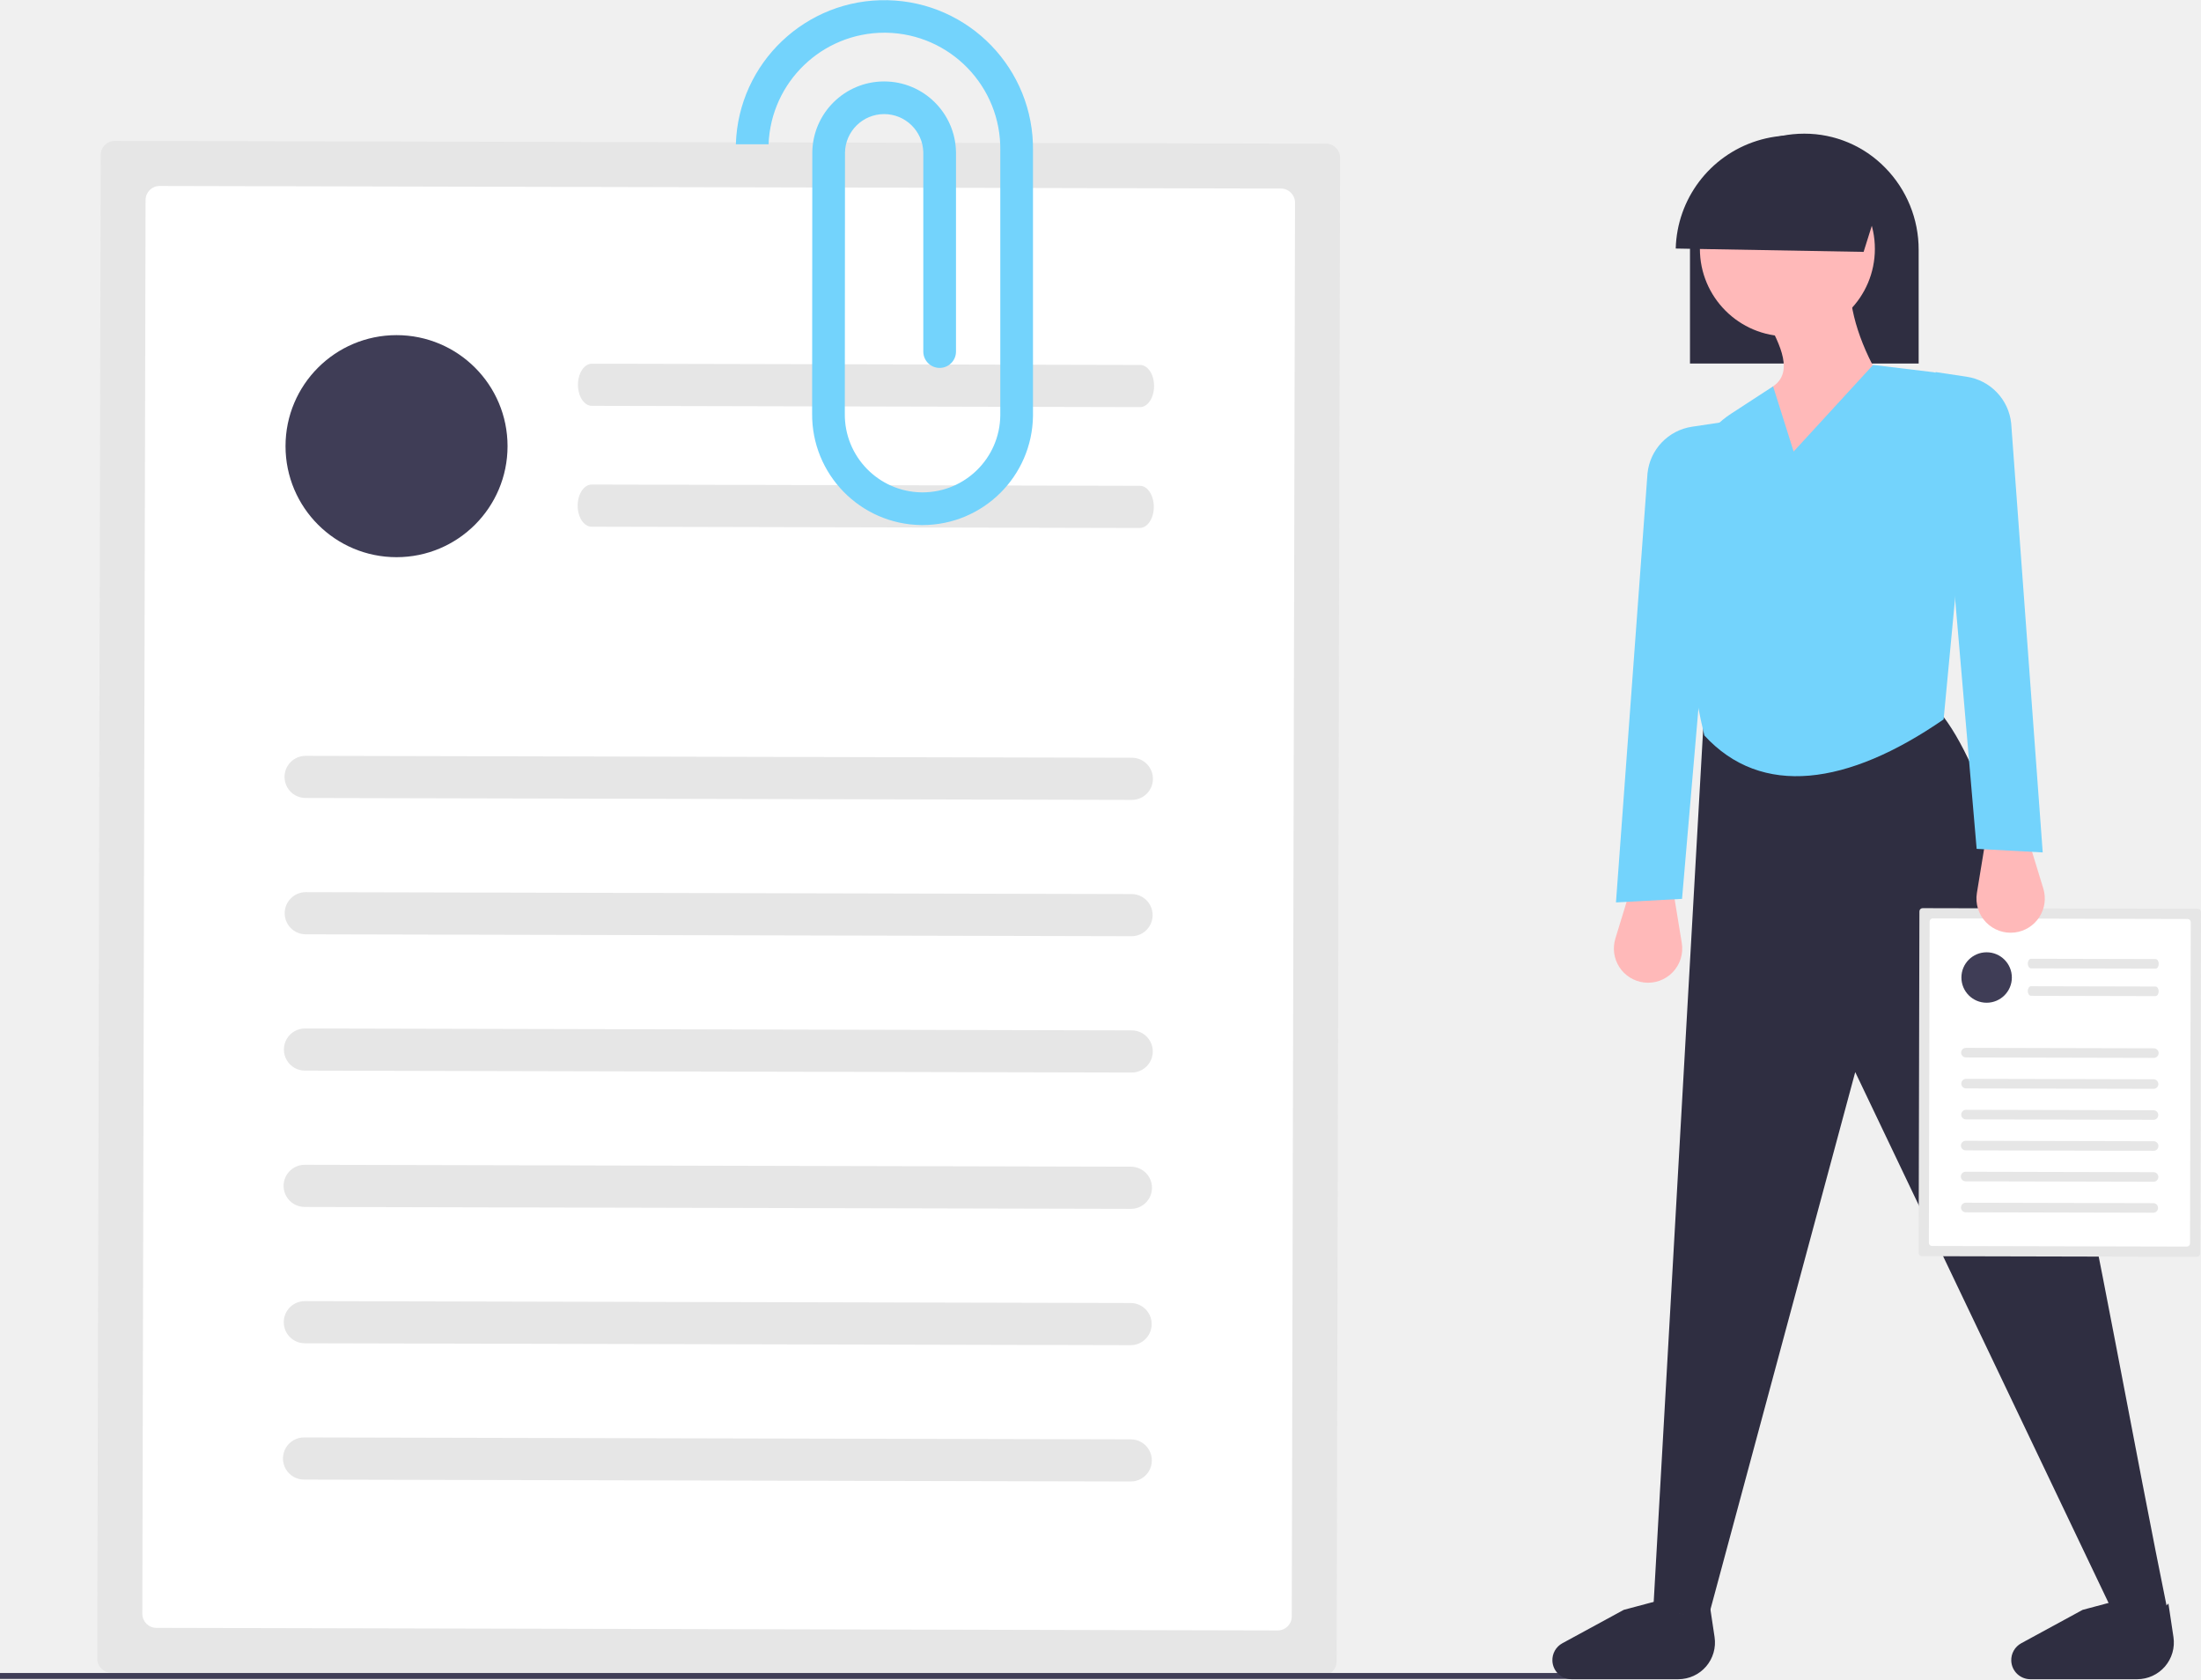
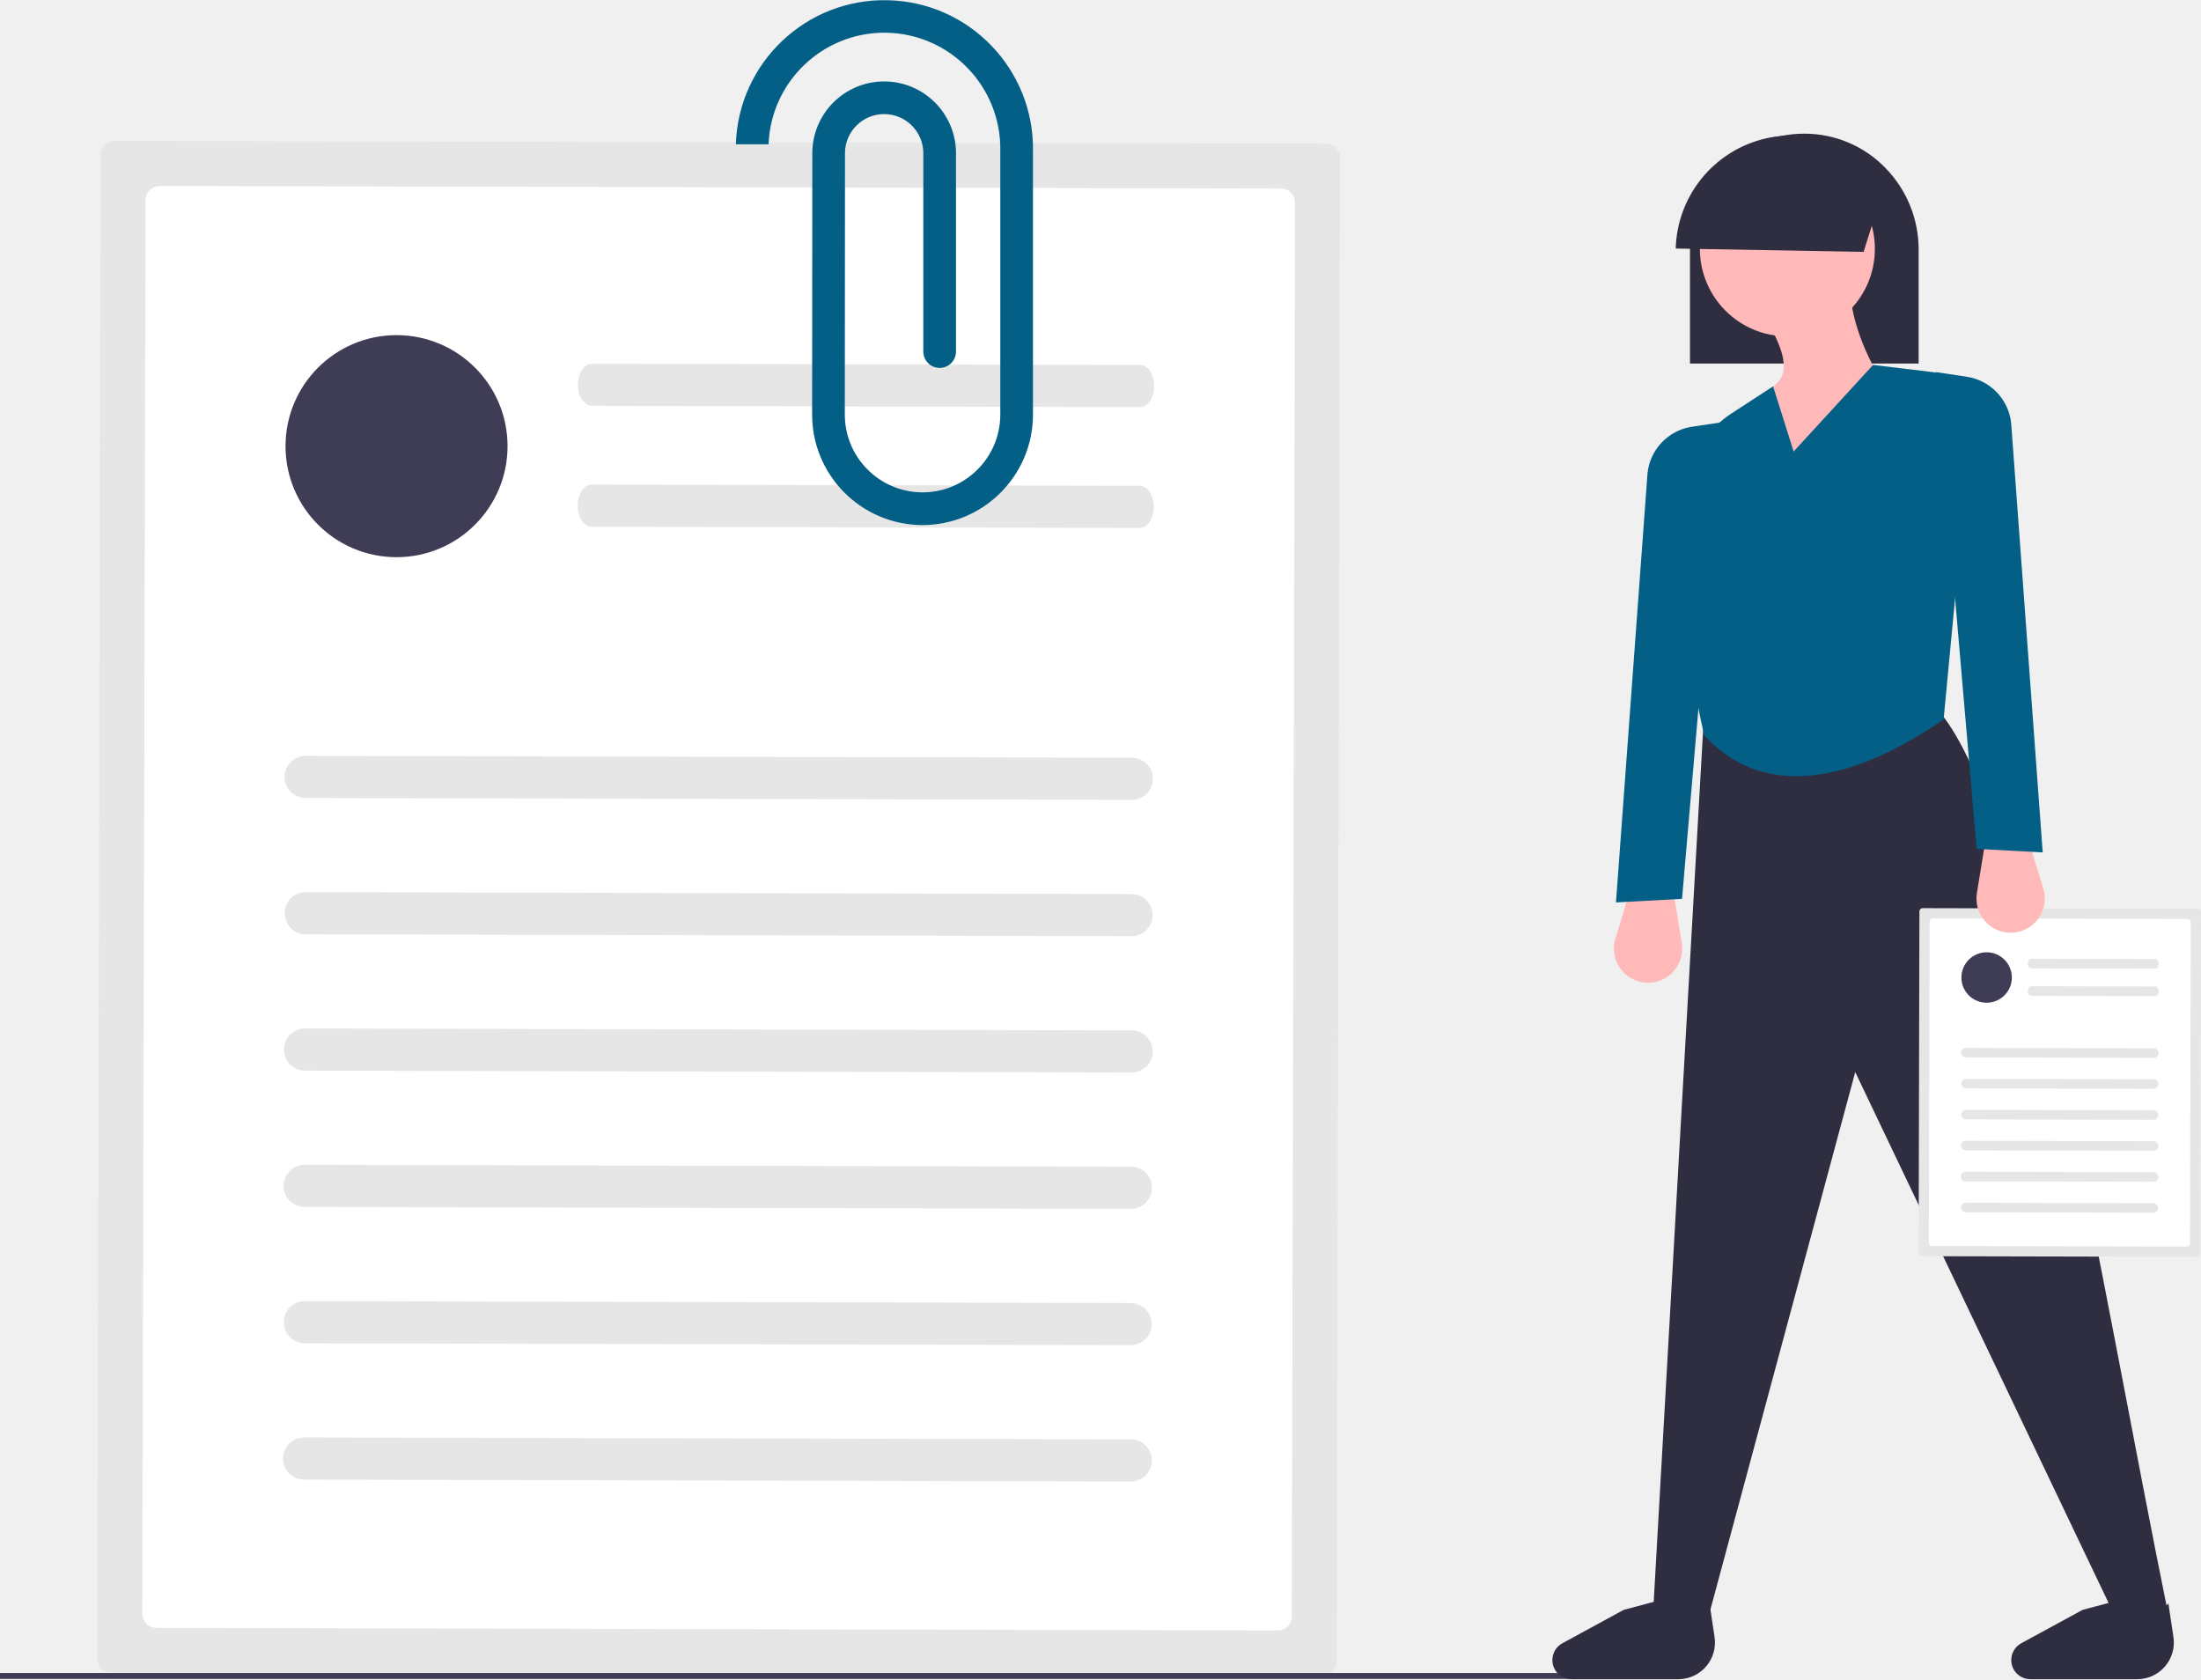
<svg xmlns="http://www.w3.org/2000/svg" id="becd4ed6-983c-4267-a9ef-ba1a19b5a08b" data-name="Layer 1" width="747.211" height="570.007" viewBox="0 0 747.211 570.007">
  <path d="M265.366,212.823a4.776,4.776,0,0,0-4.781,4.759l-1.175,510.439a4.776,4.776,0,0,0,4.759,4.781l411.213.946a4.776,4.776,0,0,0,4.781-4.759L681.338,218.551a4.776,4.776,0,0,0-4.759-4.781Z" transform="translate(-226.3946 -164.9967)" fill="#e6e6e6" />
  <path d="M280.596,228.124a4.776,4.776,0,0,0-4.781,4.759L274.71,712.791a4.776,4.776,0,0,0,4.759,4.781l380.682.876A4.776,4.776,0,0,0,664.933,713.689l1.104-479.908a4.776,4.776,0,0,0-4.759-4.781Z" transform="translate(-226.3946 -164.9967)" fill="#fff" />
  <path d="M610.71,436.519l-280.503-.645a7.156,7.156,0,1,1,.033-14.311l280.503.645a7.156,7.156,0,0,1-.033,14.311Z" transform="translate(-226.3946 -164.9967)" fill="#e6e6e6" />
  <path d="M613.426,303.19l-186.094-.428c-2.622-.006-4.74-3.215-4.731-7.167s2.142-7.151,4.764-7.145l186.094.428c2.622.006,4.74,3.215,4.731,7.167S616.048,303.196,613.426,303.19Z" transform="translate(-226.3946 -164.9967)" fill="#e6e6e6" />
  <path d="M613.331,344.216l-186.094-.428c-2.622-.006-4.74-3.215-4.731-7.167s2.142-7.151,4.764-7.145l186.094.428c2.622.006,4.74,3.215,4.731,7.167S615.953,344.222,613.331,344.216Z" transform="translate(-226.3946 -164.9967)" fill="#e6e6e6" />
  <path d="M610.604,482.792l-280.503-.645a7.156,7.156,0,0,1,.033-14.311l280.503.645a7.156,7.156,0,0,1-.033,14.311Z" transform="translate(-226.3946 -164.9967)" fill="#e6e6e6" />
  <path d="M610.497,529.065l-280.503-.645a7.156,7.156,0,1,1,.033-14.311l280.503.645a7.156,7.156,0,1,1-.033,14.311Z" transform="translate(-226.3946 -164.9967)" fill="#e6e6e6" />
  <path d="M610.391,575.339l-280.503-.645a7.156,7.156,0,1,1,.033-14.311l280.503.645a7.156,7.156,0,0,1-.033,14.311Z" transform="translate(-226.3946 -164.9967)" fill="#e6e6e6" />
  <path d="M610.284,621.612l-280.503-.645a7.156,7.156,0,0,1,.033-14.311l280.503.645a7.156,7.156,0,0,1-.033,14.311Z" transform="translate(-226.3946 -164.9967)" fill="#e6e6e6" />
  <path d="M610.178,667.886l-280.503-.645a7.156,7.156,0,1,1,.033-14.311l280.503.645a7.156,7.156,0,1,1-.033,14.311Z" transform="translate(-226.3946 -164.9967)" fill="#e6e6e6" />
  <circle cx="134.619" cy="151.447" r="37.687" fill="#3f3d56" />
  <path d="M418.807,436.077" transform="translate(-226.3946 -164.9967)" fill="#e6e6e6" />
-   <path d="M577.079,305.349,577.078,216.183a50.448,50.448,0,0,0-100.868-2.218h11.103a39.395,39.395,0,0,1,39.307-37.868c.192,0,.386.002.578.004a39.419,39.419,0,0,1,38.783,40.002V305.396c.002.228.002.455,0,.661a26.425,26.425,0,0,1-26.387,26.074q-.163,0-.325-.002a26.438,26.438,0,0,1-26.072-26.777l.061-88.566a13.296,13.296,0,0,1,26.586-.087V284.333a5.549,5.549,0,1,0,11.098,0l-.001-67.721a24.393,24.393,0,0,0-48.78.084L502.1,305.282a37.534,37.534,0,0,0,37.034,37.944c.155.002.307.003.462.003a37.544,37.544,0,0,0,37.483-37.058C577.081,305.882,577.081,305.592,577.079,305.349Z" transform="translate(-226.3946 -164.9967)" fill="#73d3fc" />
+   <path d="M577.079,305.349,577.078,216.183a50.448,50.448,0,0,0-100.868-2.218h11.103a39.395,39.395,0,0,1,39.307-37.868c.192,0,.386.002.578.004a39.419,39.419,0,0,1,38.783,40.002V305.396c.002.228.002.455,0,.661a26.425,26.425,0,0,1-26.387,26.074q-.163,0-.325-.002a26.438,26.438,0,0,1-26.072-26.777l.061-88.566a13.296,13.296,0,0,1,26.586-.087V284.333a5.549,5.549,0,1,0,11.098,0l-.001-67.721a24.393,24.393,0,0,0-48.78.084L502.1,305.282a37.534,37.534,0,0,0,37.034,37.944c.155.002.307.003.462.003a37.544,37.544,0,0,0,37.483-37.058C577.081,305.882,577.081,305.592,577.079,305.349Z" transform="translate(-226.3946 -164.9967)" fill="#045f86" />
  <rect y="567.897" width="557.106" height="2" fill="#3f3d56" />
  <path d="M800.122,288.4h77.631V249.794a39.602,39.602,0,0,0-11.37-27.876,38.262,38.262,0,0,0-27.448-11.549c-21.215,0-38.258,16.865-38.801,38.394-.006.354-.012.689-.012,1.031Z" transform="translate(-226.3946 -164.9967)" fill="#2f2e41" />
  <path d="M784.451,498.493h0A11.605,11.605,0,0,0,797.343,485.104l-2.95-18.025H779.846l-5.052,16.502A11.605,11.605,0,0,0,784.451,498.493Z" transform="translate(-226.3946 -164.9967)" fill="#ffb9b9" />
  <path d="M962.604,713.485l-17.276,2.122-89.106-186.698L805.911,715.606l-18.185-5.455,16.973-299.445,80.014-4.243C915.069,442.402,938.913,597.221,962.604,713.485Z" transform="translate(-226.3946 -164.9967)" fill="#2f2e41" />
  <path d="M796.152,735.003H759.905a6.5,6.5,0,0,1-6.495-6.23h0a6.5,6.5,0,0,1,3.389-5.981l20.848-11.338,12.845-3.425c5.655,6.48,11.063,6.514,16.27,1.284l1.708,11.386A12.456,12.456,0,0,1,796.152,735.003Z" transform="translate(-226.3946 -164.9967)" fill="#2f2e41" />
  <path d="M951.936,735.003H915.689a6.5,6.5,0,0,1-6.495-6.23h0a6.5,6.5,0,0,1,3.389-5.981l20.848-11.338,12.845-3.425c5.655,6.48,11.063,6.514,16.27,1.284l1.708,11.386A12.456,12.456,0,0,1,951.936,735.003Z" transform="translate(-226.3946 -164.9967)" fill="#2f2e41" />
-   <path d="M774.996,471.322l22.428-1.212,13.942-161.846L800.814,309.847a17.857,17.857,0,0,0-15.114,15.828Z" transform="translate(-226.3946 -164.9967)" fill="#73d3fc" />
+   <path d="M774.996,471.322l22.428-1.212,13.942-161.846L800.814,309.847a17.857,17.857,0,0,0-15.114,15.828Z" transform="translate(-226.3946 -164.9967)" fill="#045f86" />
  <circle cx="606.793" cy="84.47" r="29.702" fill="#ffb9b9" />
  <path d="M868.952,300.384c-22.476,65.622-42.238,70.206-60.616,43.644,1.619-19.794,8.189-35.83,20.003-47.887,6.861-4.703,2.811-13.639-2.425-23.034l28.49-9.699C855.215,275.38,860.458,287.739,868.952,300.384Z" transform="translate(-226.3946 -164.9967)" fill="#ffb9b9" />
-   <path d="M886.227,409.19c-32.543,22.467-61.816,26.62-81.226,5.455-6.787-28.098-8.188-57.555-4.894-86.667A31.098,31.098,0,0,1,814.06,305.439l14.279-9.298,6.971,22.125,26.974-29.399,20.379,2.46a15.044,15.044,0,0,1,13.151,16.58Z" transform="translate(-226.3946 -164.9967)" fill="#73d3fc" />
+   <path d="M886.227,409.19c-32.543,22.467-61.816,26.62-81.226,5.455-6.787-28.098-8.188-57.555-4.894-86.667A31.098,31.098,0,0,1,814.06,305.439l14.279-9.298,6.971,22.125,26.974-29.399,20.379,2.46a15.044,15.044,0,0,1,13.151,16.58Z" transform="translate(-226.3946 -164.9967)" fill="#045f86" />
  <path d="M866.442,227.026l-7.377,23.471-63.781-1.134a39.427,39.427,0,0,1,71.158-22.337Z" transform="translate(-226.3946 -164.9967)" fill="#2f2e41" />
  <path d="M879.098,473.268a1.085,1.085,0,0,0-1.086,1.081L877.745,590.319a1.085,1.085,0,0,0,1.081,1.086l93.426.215a1.085,1.085,0,0,0,1.086-1.081l.267-115.97a1.085,1.085,0,0,0-1.081-1.086Z" transform="translate(-226.3946 -164.9967)" fill="#e6e6e6" />
  <path d="M882.558,476.744a1.085,1.085,0,0,0-1.086,1.081l-.251,109.033a1.085,1.085,0,0,0,1.081,1.086l86.489.199a1.085,1.085,0,0,0,1.086-1.081l.251-109.033a1.085,1.085,0,0,0-1.081-1.086Z" transform="translate(-226.3946 -164.9967)" fill="#fff" />
  <path d="M957.559,524.091,893.83,523.944a1.626,1.626,0,1,1,.007-3.251l63.729.147a1.626,1.626,0,1,1-.007,3.251Z" transform="translate(-226.3946 -164.9967)" fill="#e6e6e6" />
  <path d="M958.176,493.799l-42.28-.097c-.596-.001-1.077-.73-1.075-1.628s.487-1.625,1.082-1.623l42.28.097c.596.001,1.077.73,1.075,1.628S958.772,493.8,958.176,493.799Z" transform="translate(-226.3946 -164.9967)" fill="#e6e6e6" />
  <path d="M958.155,503.12l-42.28-.097c-.596-.001-1.077-.73-1.075-1.628s.487-1.625,1.082-1.623l42.28.097c.596.001,1.077.73,1.075,1.628S958.75,503.121,958.155,503.12Z" transform="translate(-226.3946 -164.9967)" fill="#e6e6e6" />
  <path d="M957.535,534.604l-63.729-.147a1.626,1.626,0,0,1,.007-3.251l63.729.147a1.626,1.626,0,0,1-.007,3.251Z" transform="translate(-226.3946 -164.9967)" fill="#e6e6e6" />
  <path d="M957.511,545.117l-63.729-.147a1.626,1.626,0,0,1,.007-3.251l63.729.147a1.626,1.626,0,0,1-.007,3.251Z" transform="translate(-226.3946 -164.9967)" fill="#e6e6e6" />
  <path d="M957.487,555.63l-63.729-.147a1.626,1.626,0,1,1,.007-3.251l63.729.147a1.626,1.626,0,1,1-.007,3.251Z" transform="translate(-226.3946 -164.9967)" fill="#e6e6e6" />
  <path d="M957.462,566.143l-63.729-.147a1.626,1.626,0,1,1,.007-3.251l63.729.147a1.626,1.626,0,1,1-.007,3.251Z" transform="translate(-226.3946 -164.9967)" fill="#e6e6e6" />
  <path d="M957.438,576.656l-63.729-.147a1.626,1.626,0,0,1,.007-3.251l63.729.147a1.626,1.626,0,0,1-.007,3.251Z" transform="translate(-226.3946 -164.9967)" fill="#e6e6e6" />
  <circle cx="674.434" cy="331.813" r="8.562" fill="#3f3d56" />
  <path d="M913.959,523.99" transform="translate(-226.3946 -164.9967)" fill="#e6e6e6" />
  <path d="M910.415,481.521h0a11.605,11.605,0,0,1-12.892-13.389l2.95-18.025H915.02l5.052,16.502A11.605,11.605,0,0,1,910.415,481.521Z" transform="translate(-226.3946 -164.9967)" fill="#ffb9b9" />
-   <path d="M919.869,454.35l-22.428-1.212L883.5,291.292l10.552,1.583a17.857,17.857,0,0,1,15.114,15.828Z" transform="translate(-226.3946 -164.9967)" fill="#73d3fc" />
+   <path d="M919.869,454.35l-22.428-1.212L883.5,291.292l10.552,1.583a17.857,17.857,0,0,1,15.114,15.828Z" transform="translate(-226.3946 -164.9967)" fill="#045f86" />
</svg>
